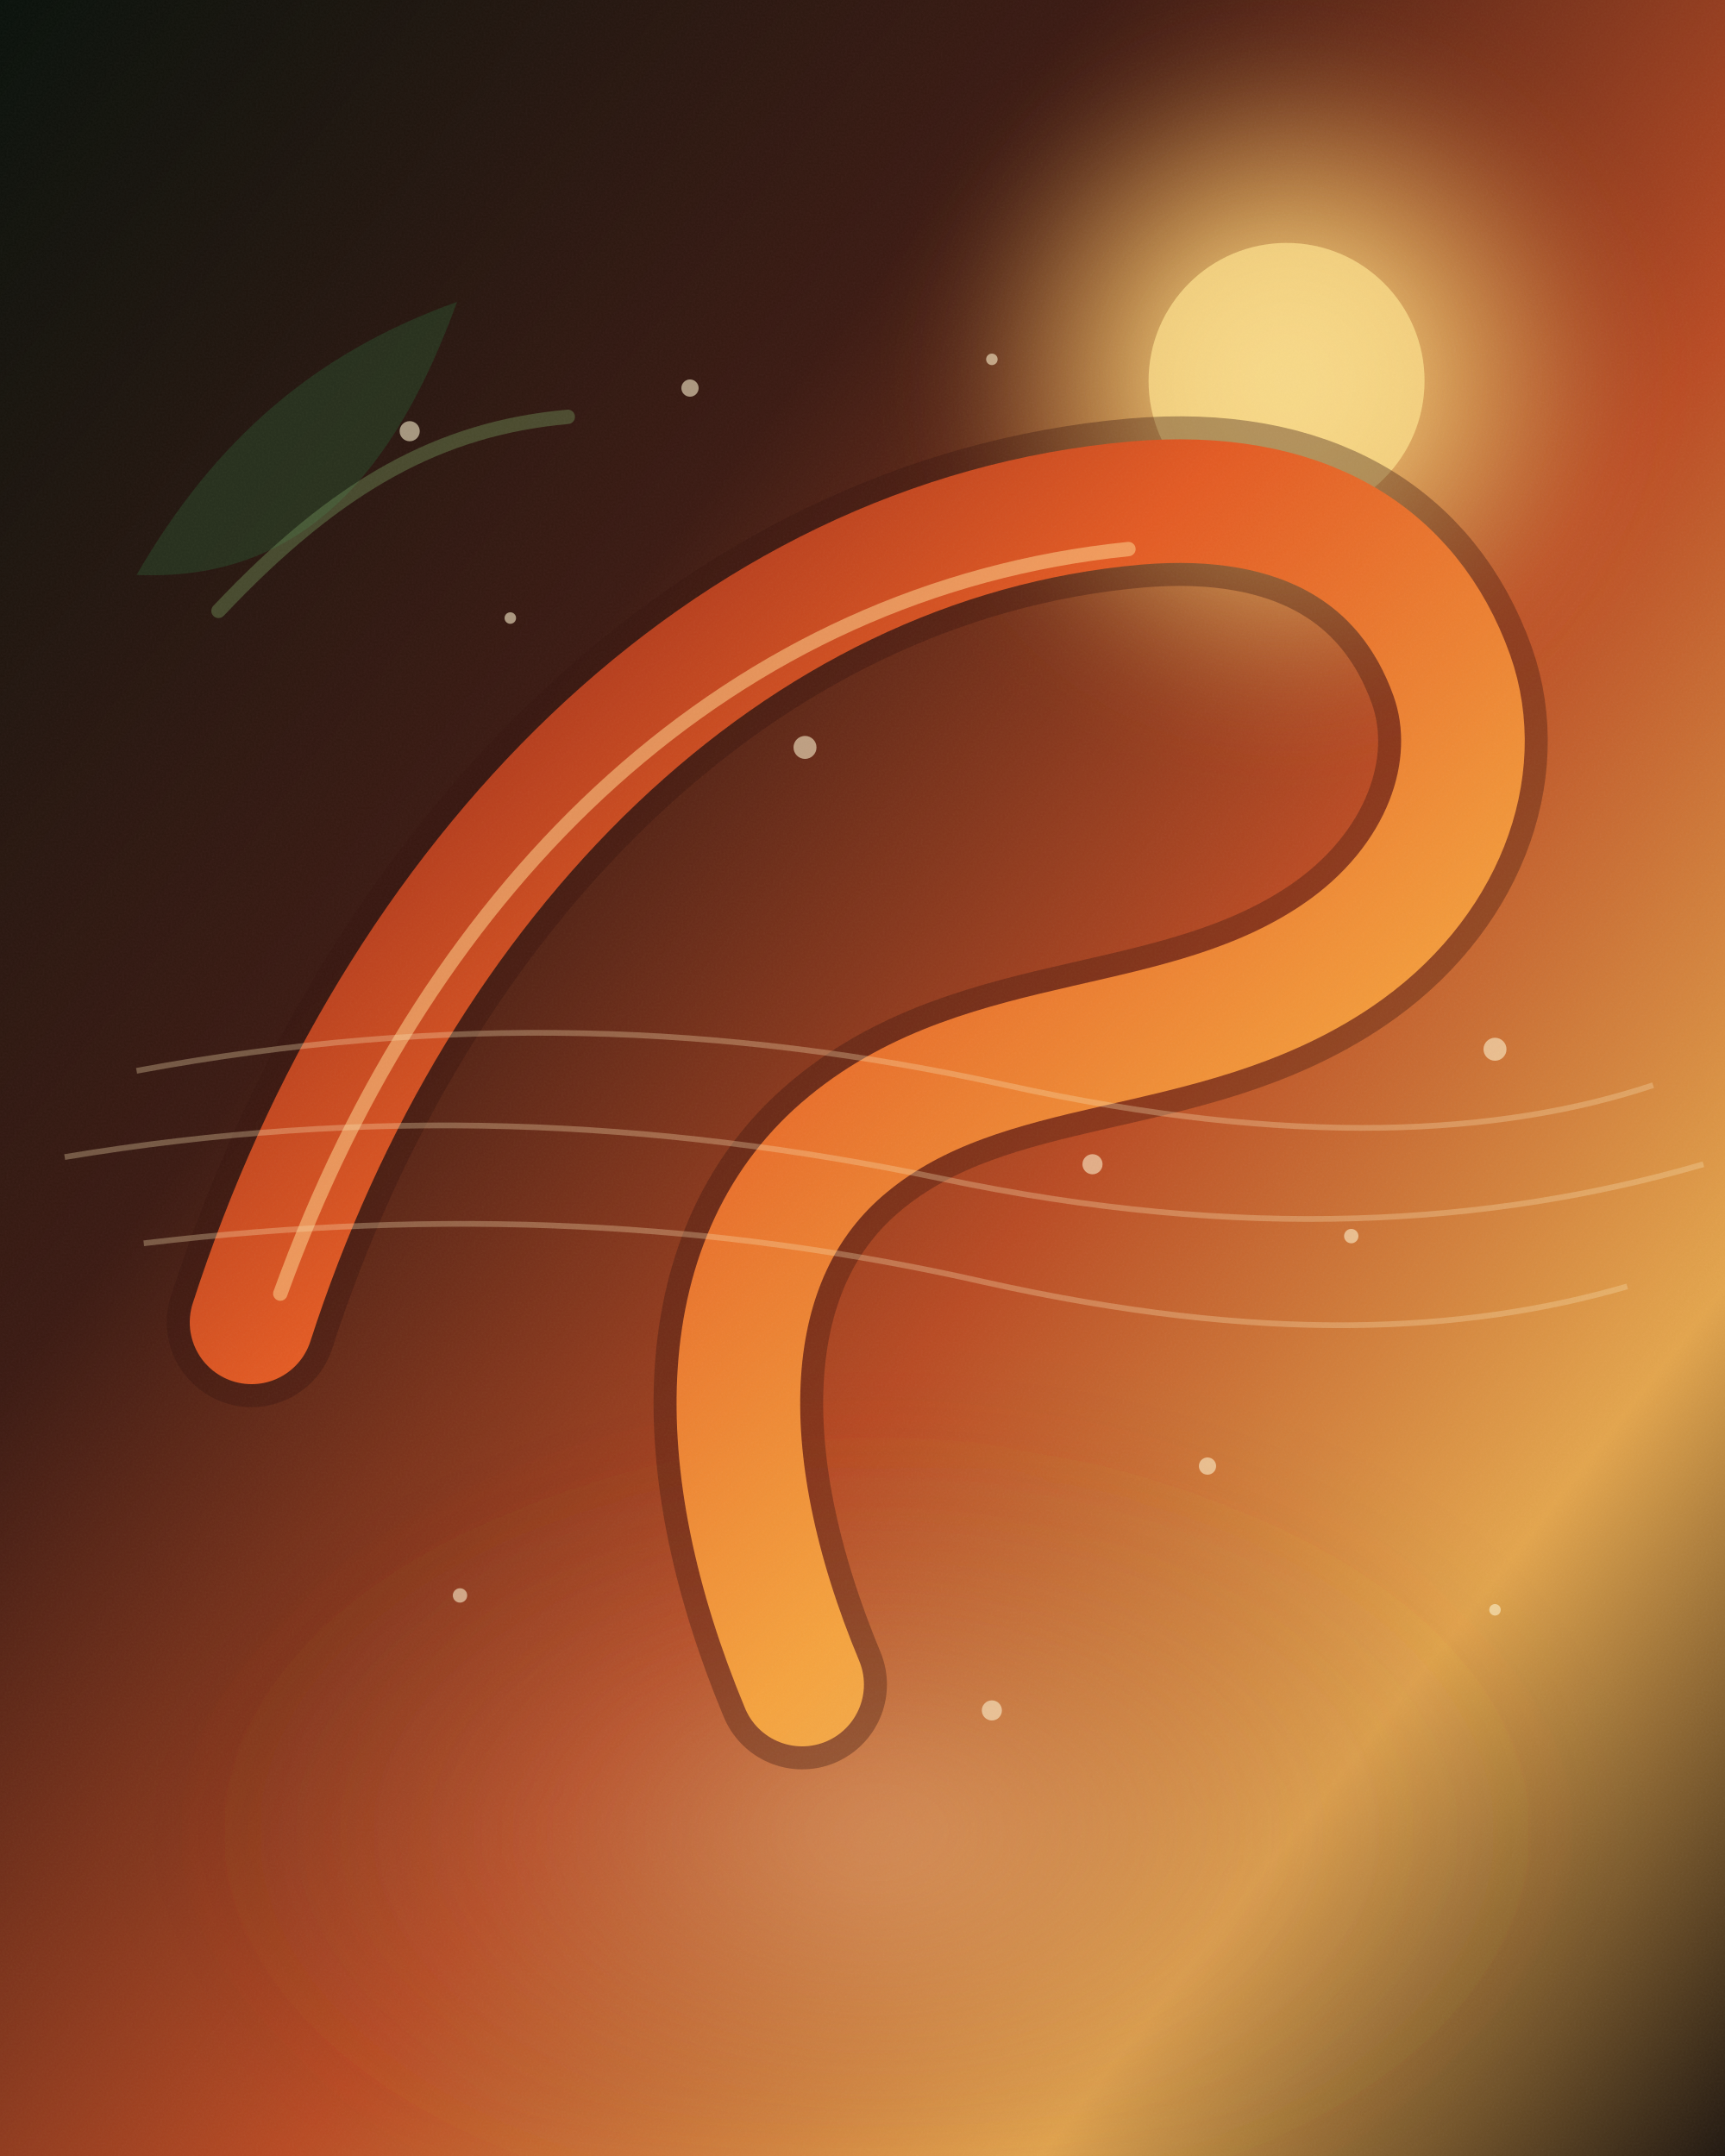
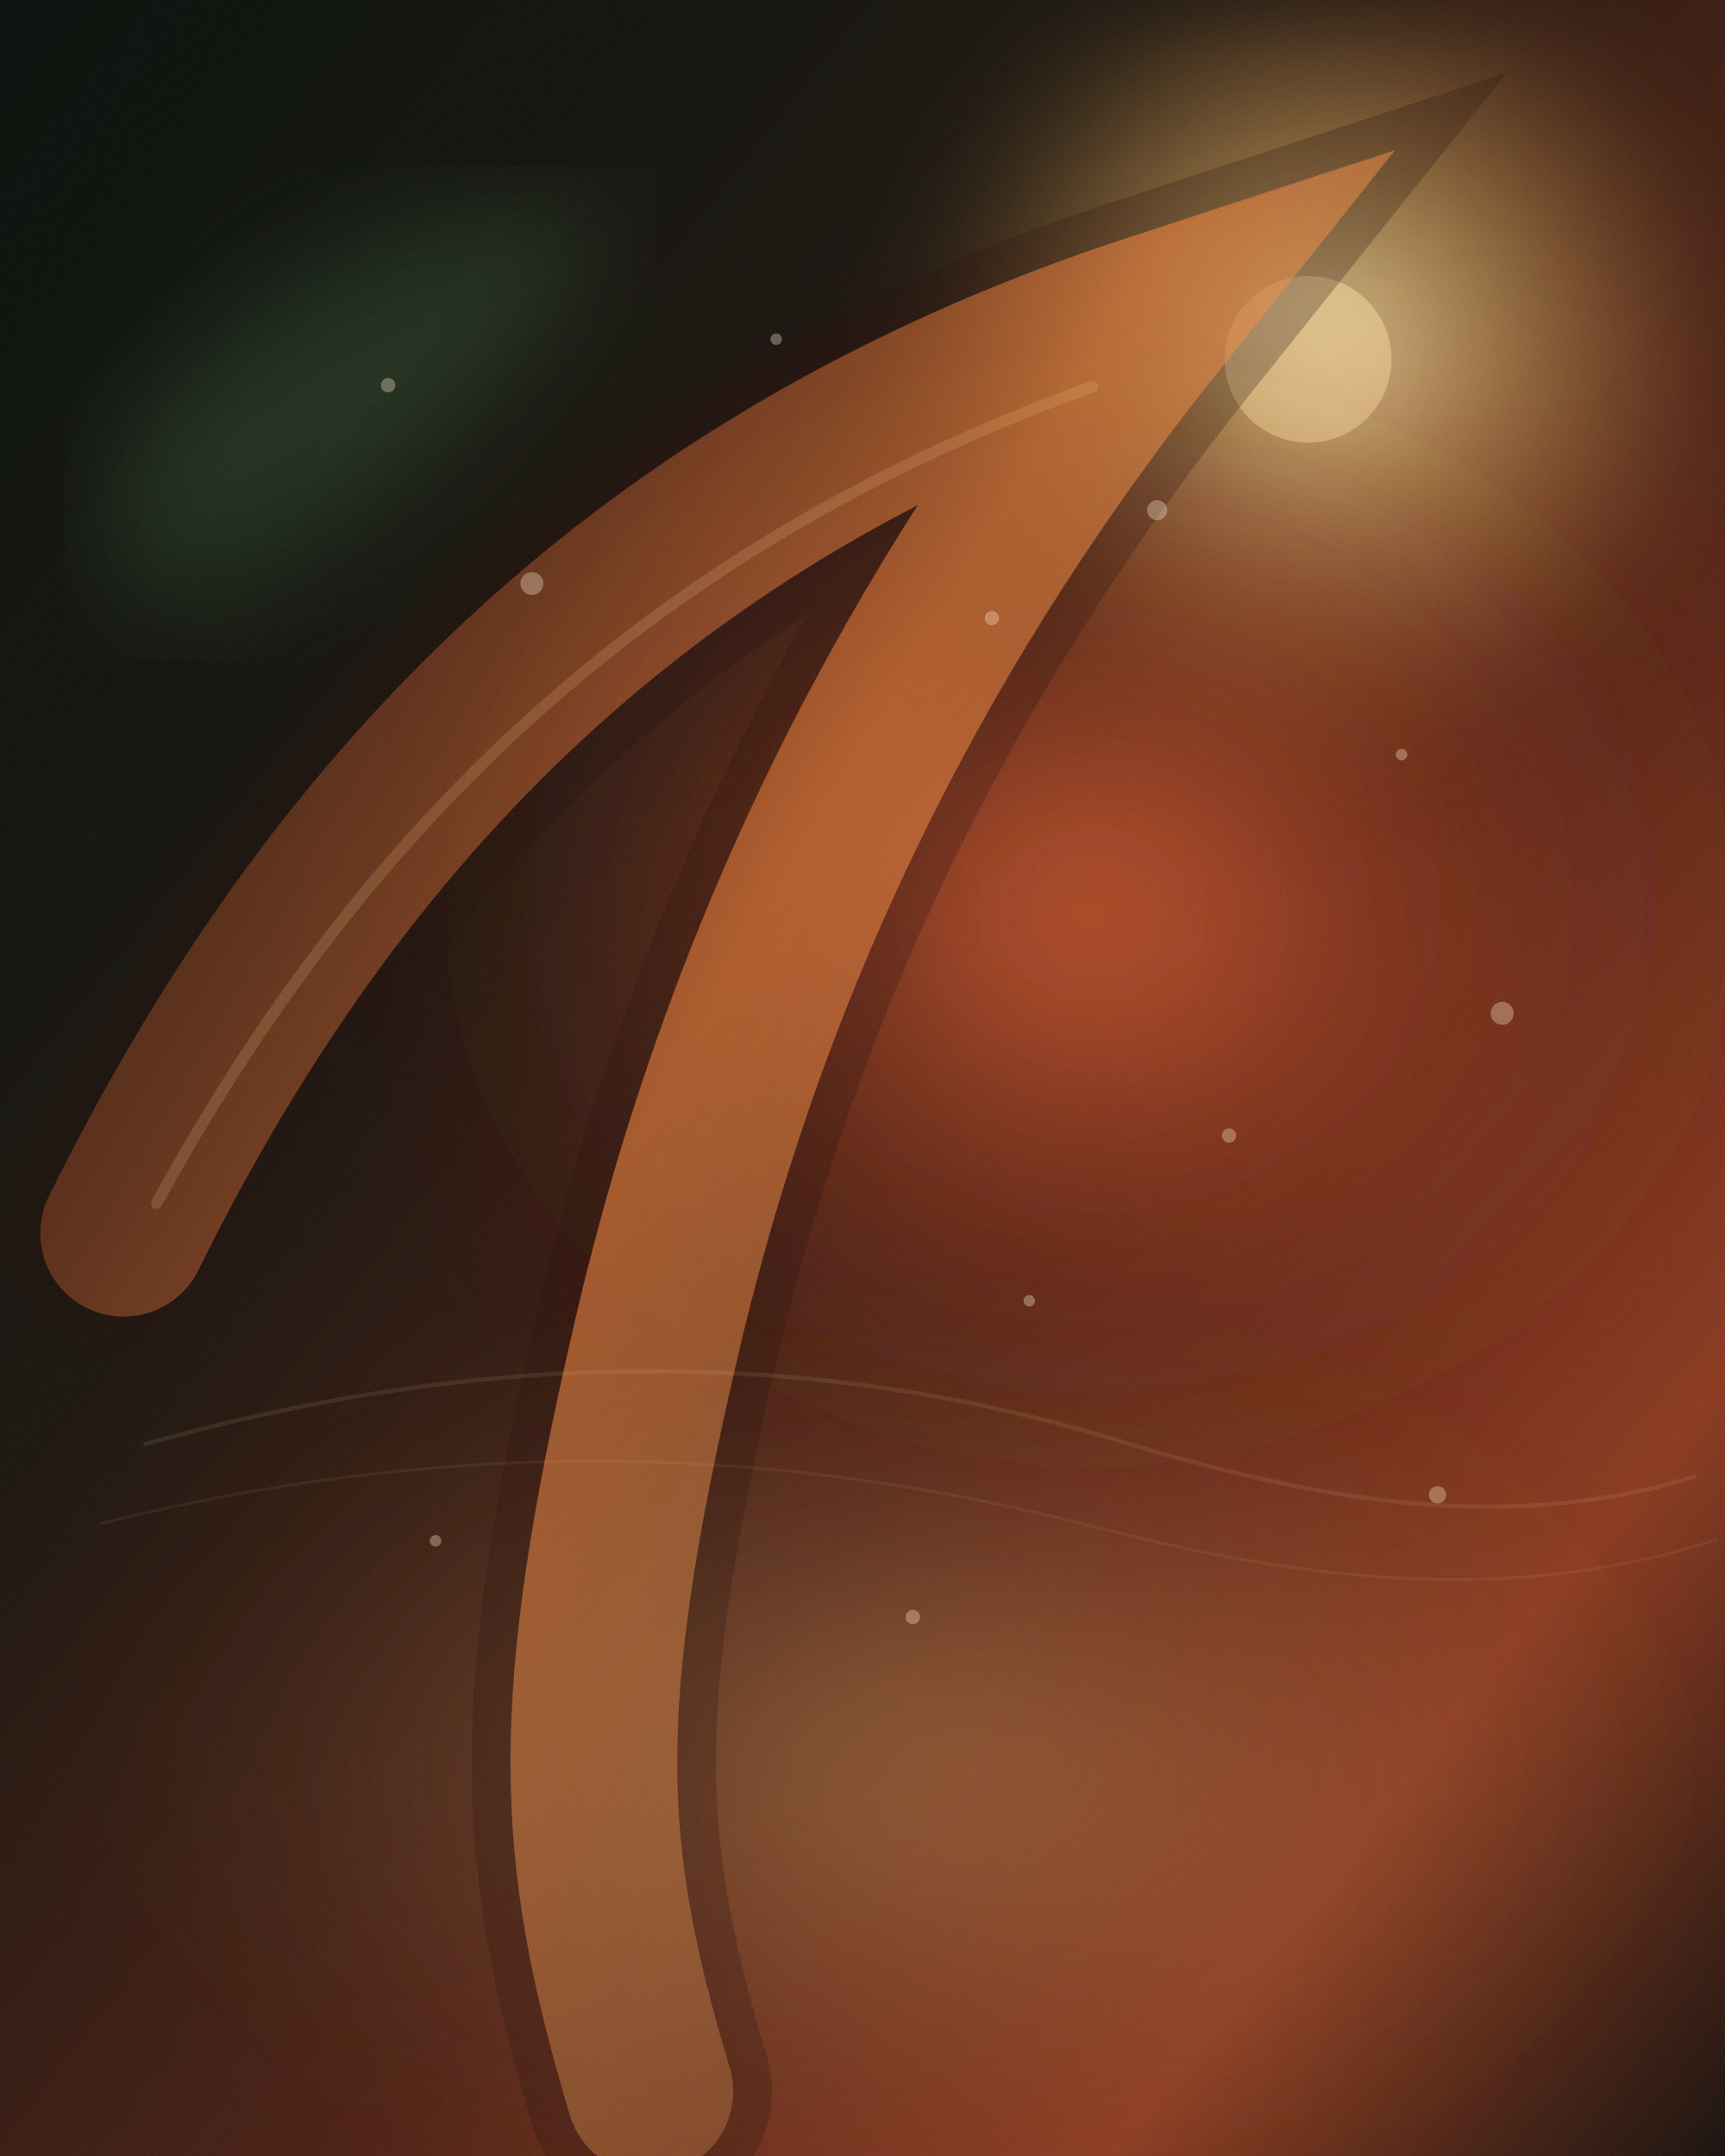
<svg xmlns="http://www.w3.org/2000/svg" viewBox="0 0 1200 1500" role="img" aria-labelledby="title desc">
  <defs>
    <linearGradient id="bg" x1="0" y1="0" x2="1" y2="1">
-       <stop offset="0" stop-color="#09110b" />
-       <stop offset="0.32" stop-color="#3b1a12" />
-       <stop offset="0.58" stop-color="#b94b24" />
-       <stop offset="0.8" stop-color="#e3a54d" />
-       <stop offset="1" stop-color="#211810" />
-     </linearGradient>
-     <linearGradient id="peel" x1="0" y1="0" x2="1" y2="1">
-       <stop offset="0" stop-color="#7c1b16" />
-       <stop offset="0.38" stop-color="#e35b24" />
-       <stop offset="0.72" stop-color="#f5a33f" />
-       <stop offset="1" stop-color="#efc06c" />
+       <stop offset="0" stop-color="#08100b" />
+       <stop offset="0.34" stop-color="#1c160f" />
+       <stop offset="0.6" stop-color="#4d2115" />
+       <stop offset="0.82" stop-color="#8c3a20" />
+       <stop offset="1" stop-color="#1a120d" />
    </linearGradient>
    <radialGradient id="sun" cx="50%" cy="50%" r="50%">
-       <stop offset="0" stop-color="#fff2bd" stop-opacity="0.98" />
-       <stop offset="0.32" stop-color="#f3ca72" stop-opacity="0.9" />
-       <stop offset="1" stop-color="#f2b65b" stop-opacity="0" />
+       <stop offset="0" stop-color="#fff1bd" stop-opacity="0.9" />
+       <stop offset="0.32" stop-color="#f4ca79" stop-opacity="0.62" />
+       <stop offset="1" stop-color="#e99642" stop-opacity="0" />
    </radialGradient>
-     <radialGradient id="skin" cx="50%" cy="50%" r="50%">
-       <stop offset="0" stop-color="#e1ad7f" stop-opacity="0.48" />
-       <stop offset="0.58" stop-color="#a96b4b" stop-opacity="0.16" />
-       <stop offset="1" stop-color="#513425" stop-opacity="0" />
+     <radialGradient id="verm" cx="50%" cy="50%" r="50%">
+       <stop offset="0" stop-color="#ed6b34" stop-opacity="0.85" />
+       <stop offset="0.45" stop-color="#b84225" stop-opacity="0.38" />
+       <stop offset="1" stop-color="#6b261b" stop-opacity="0" />
    </radialGradient>
-     <filter id="blur">
-       <feGaussianBlur stdDeviation="34" />
+     <radialGradient id="gold" cx="50%" cy="50%" r="50%">
+       <stop offset="0" stop-color="#e7b56e" stop-opacity="0.4" />
+       <stop offset="1" stop-color="#8a5532" stop-opacity="0" />
+     </radialGradient>
+     <linearGradient id="peel" x1="0" y1="0" x2="1" y2="1">
+       <stop offset="0" stop-color="#b84a26" stop-opacity="0.14" />
+       <stop offset="0.48" stop-color="#f1843f" stop-opacity="0.62" />
+       <stop offset="1" stop-color="#f5c173" stop-opacity="0.08" />
+     </linearGradient>
+     <filter id="blur40">
+       <feGaussianBlur stdDeviation="40" />
    </filter>
-     <filter id="grain" x="-20%" y="-20%" width="140%" height="140%">
-       <feTurbulence type="fractalNoise" baseFrequency="0.72" numOctaves="2" seed="21" result="noise" />
+     <filter id="blur65">
+       <feGaussianBlur stdDeviation="65" />
+     </filter>
+     <filter id="grain" x="-15%" y="-15%" width="130%" height="130%">
+       <feTurbulence type="fractalNoise" baseFrequency="0.68" numOctaves="3" seed="73" result="noise" />
      <feColorMatrix in="noise" type="saturate" values="0" result="mono" />
      <feComponentTransfer in="mono">
-         <feFuncA type="table" tableValues="0 0.065" />
+         <feFuncA type="table" tableValues="0 0.06" />
      </feComponentTransfer>
    </filter>
  </defs>
  <rect width="1200" height="1500" fill="url(#bg)" />
-   <circle cx="895" cy="265" r="235" fill="url(#sun)" filter="url(#blur)" />
-   <circle cx="895" cy="265" r="96" fill="#f8d986" fill-opacity="0.82" />
-   <ellipse cx="610" cy="1275" rx="510" ry="300" fill="url(#skin)" filter="url(#blur)" />
-   <path d="M175 920C275 610 505 375 790 350C906 340 980 386 1010 470C1033 535 1004 615 930 665C822 738 687 716 590 796C496 873 493 1016 558 1172" fill="none" stroke="#34130d" stroke-opacity="0.35" stroke-width="118" stroke-linecap="round" />
-   <path d="M175 920C275 610 505 375 790 350C906 340 980 386 1010 470C1033 535 1004 615 930 665C822 738 687 716 590 796C496 873 493 1016 558 1172" fill="none" stroke="url(#peel)" stroke-width="86" stroke-linecap="round" />
-   <path d="M195 900C300 610 510 410 785 382" fill="none" stroke="#ffd08a" stroke-opacity="0.55" stroke-width="10" stroke-linecap="round" />
-   <g fill="#fff3cf" fill-opacity="0.58">
-     <circle cx="285" cy="300" r="7" />
-     <circle cx="355" cy="430" r="4" />
-     <circle cx="480" cy="270" r="6" />
-     <circle cx="560" cy="520" r="8" />
-     <circle cx="690" cy="250" r="4" />
-     <circle cx="760" cy="810" r="7" />
-     <circle cx="940" cy="860" r="5" />
-     <circle cx="1040" cy="730" r="8" />
-     <circle cx="840" cy="1020" r="6" />
-     <circle cx="320" cy="1110" r="5" />
-     <circle cx="1040" cy="1120" r="4" />
-     <circle cx="690" cy="1190" r="7" />
+   <circle cx="920" cy="245" r="285" fill="url(#sun)" filter="url(#blur40)" />
+   <circle cx="910" cy="250" r="58" fill="#f6daa0" fill-opacity="0.54" />
+   <ellipse cx="760" cy="635" rx="510" ry="430" fill="url(#verm)" filter="url(#blur65)" />
+   <ellipse cx="625" cy="1230" rx="560" ry="310" fill="url(#gold)" filter="url(#blur65)" />
+   <g opacity="0.95">
+     <path d="M86 858C243 540 468 330 804 220C641 424 520 657 456 934C397 1188 402 1288 452 1455" fill="none" stroke="#2a110c" stroke-opacity="0.28" stroke-width="170" stroke-linecap="round" />
+     <path d="M86 858C243 540 468 330 804 220C641 424 520 657 456 934C397 1188 402 1288 452 1455" fill="none" stroke="url(#peel)" stroke-width="116" stroke-linecap="round" />
+     <path d="M109 837C266 550 476 372 760 269" fill="none" stroke="#ffd08b" stroke-opacity="0.18" stroke-width="8" stroke-linecap="round" />
  </g>
-   <g fill="none" stroke="#f7deb0" stroke-opacity="0.32" stroke-width="4">
-     <path d="M95 745C310 705 505 712 700 755C900 799 1045 790 1150 755" />
-     <path d="M45 805C255 770 455 778 655 820C864 864 1037 853 1185 810" />
-     <path d="M100 865C310 840 500 850 685 892C878 935 1018 928 1132 895" />
+   <g filter="url(#blur40)" opacity="0.5">
+     <path d="M96 302C177 183 286 137 420 146C350 292 248 389 102 430C74 389 72 347 96 302Z" fill="#2a482d" />
+     <path d="M85 338C216 301 313 248 396 164" fill="none" stroke="#849861" stroke-opacity="0.4" stroke-width="16" stroke-linecap="round" />
  </g>
-   <path d="M95 400C150 305 220 245 318 210C275 328 211 405 95 400Z" fill="#294126" fill-opacity="0.62" />
-   <path d="M152 425C235 337 306 298 395 290" fill="none" stroke="#71915a" stroke-opacity="0.42" stroke-width="10" stroke-linecap="round" />
-   <rect width="1200" height="1500" filter="url(#grain)" opacity="0.62" />
+   <g fill="#f6e6c8" fill-opacity="0.35">
+     <circle cx="270" cy="268" r="5" />
+     <circle cx="370" cy="406" r="8" />
+     <circle cx="540" cy="236" r="4" />
+     <circle cx="690" cy="430" r="5" />
+     <circle cx="805" cy="355" r="7" />
+     <circle cx="975" cy="525" r="4" />
+     <circle cx="1045" cy="705" r="8" />
+     <circle cx="855" cy="790" r="5" />
+     <circle cx="716" cy="905" r="4" />
+     <circle cx="1000" cy="1040" r="6" />
+     <circle cx="635" cy="1125" r="5" />
+     <circle cx="303" cy="1072" r="4" />
+   </g>
+   <path d="M100 1005C345 936 570 939 777 1002C938 1051 1060 1064 1180 1027" fill="none" stroke="#f3d7a4" stroke-opacity="0.1" stroke-width="3" />
+   <path d="M70 1060C328 996 551 1008 760 1062C934 1107 1067 1112 1195 1071" fill="none" stroke="#f3d7a4" stroke-opacity="0.07" stroke-width="2" />
+   <rect width="1200" height="1500" filter="url(#grain)" opacity="0.82" />
</svg>
